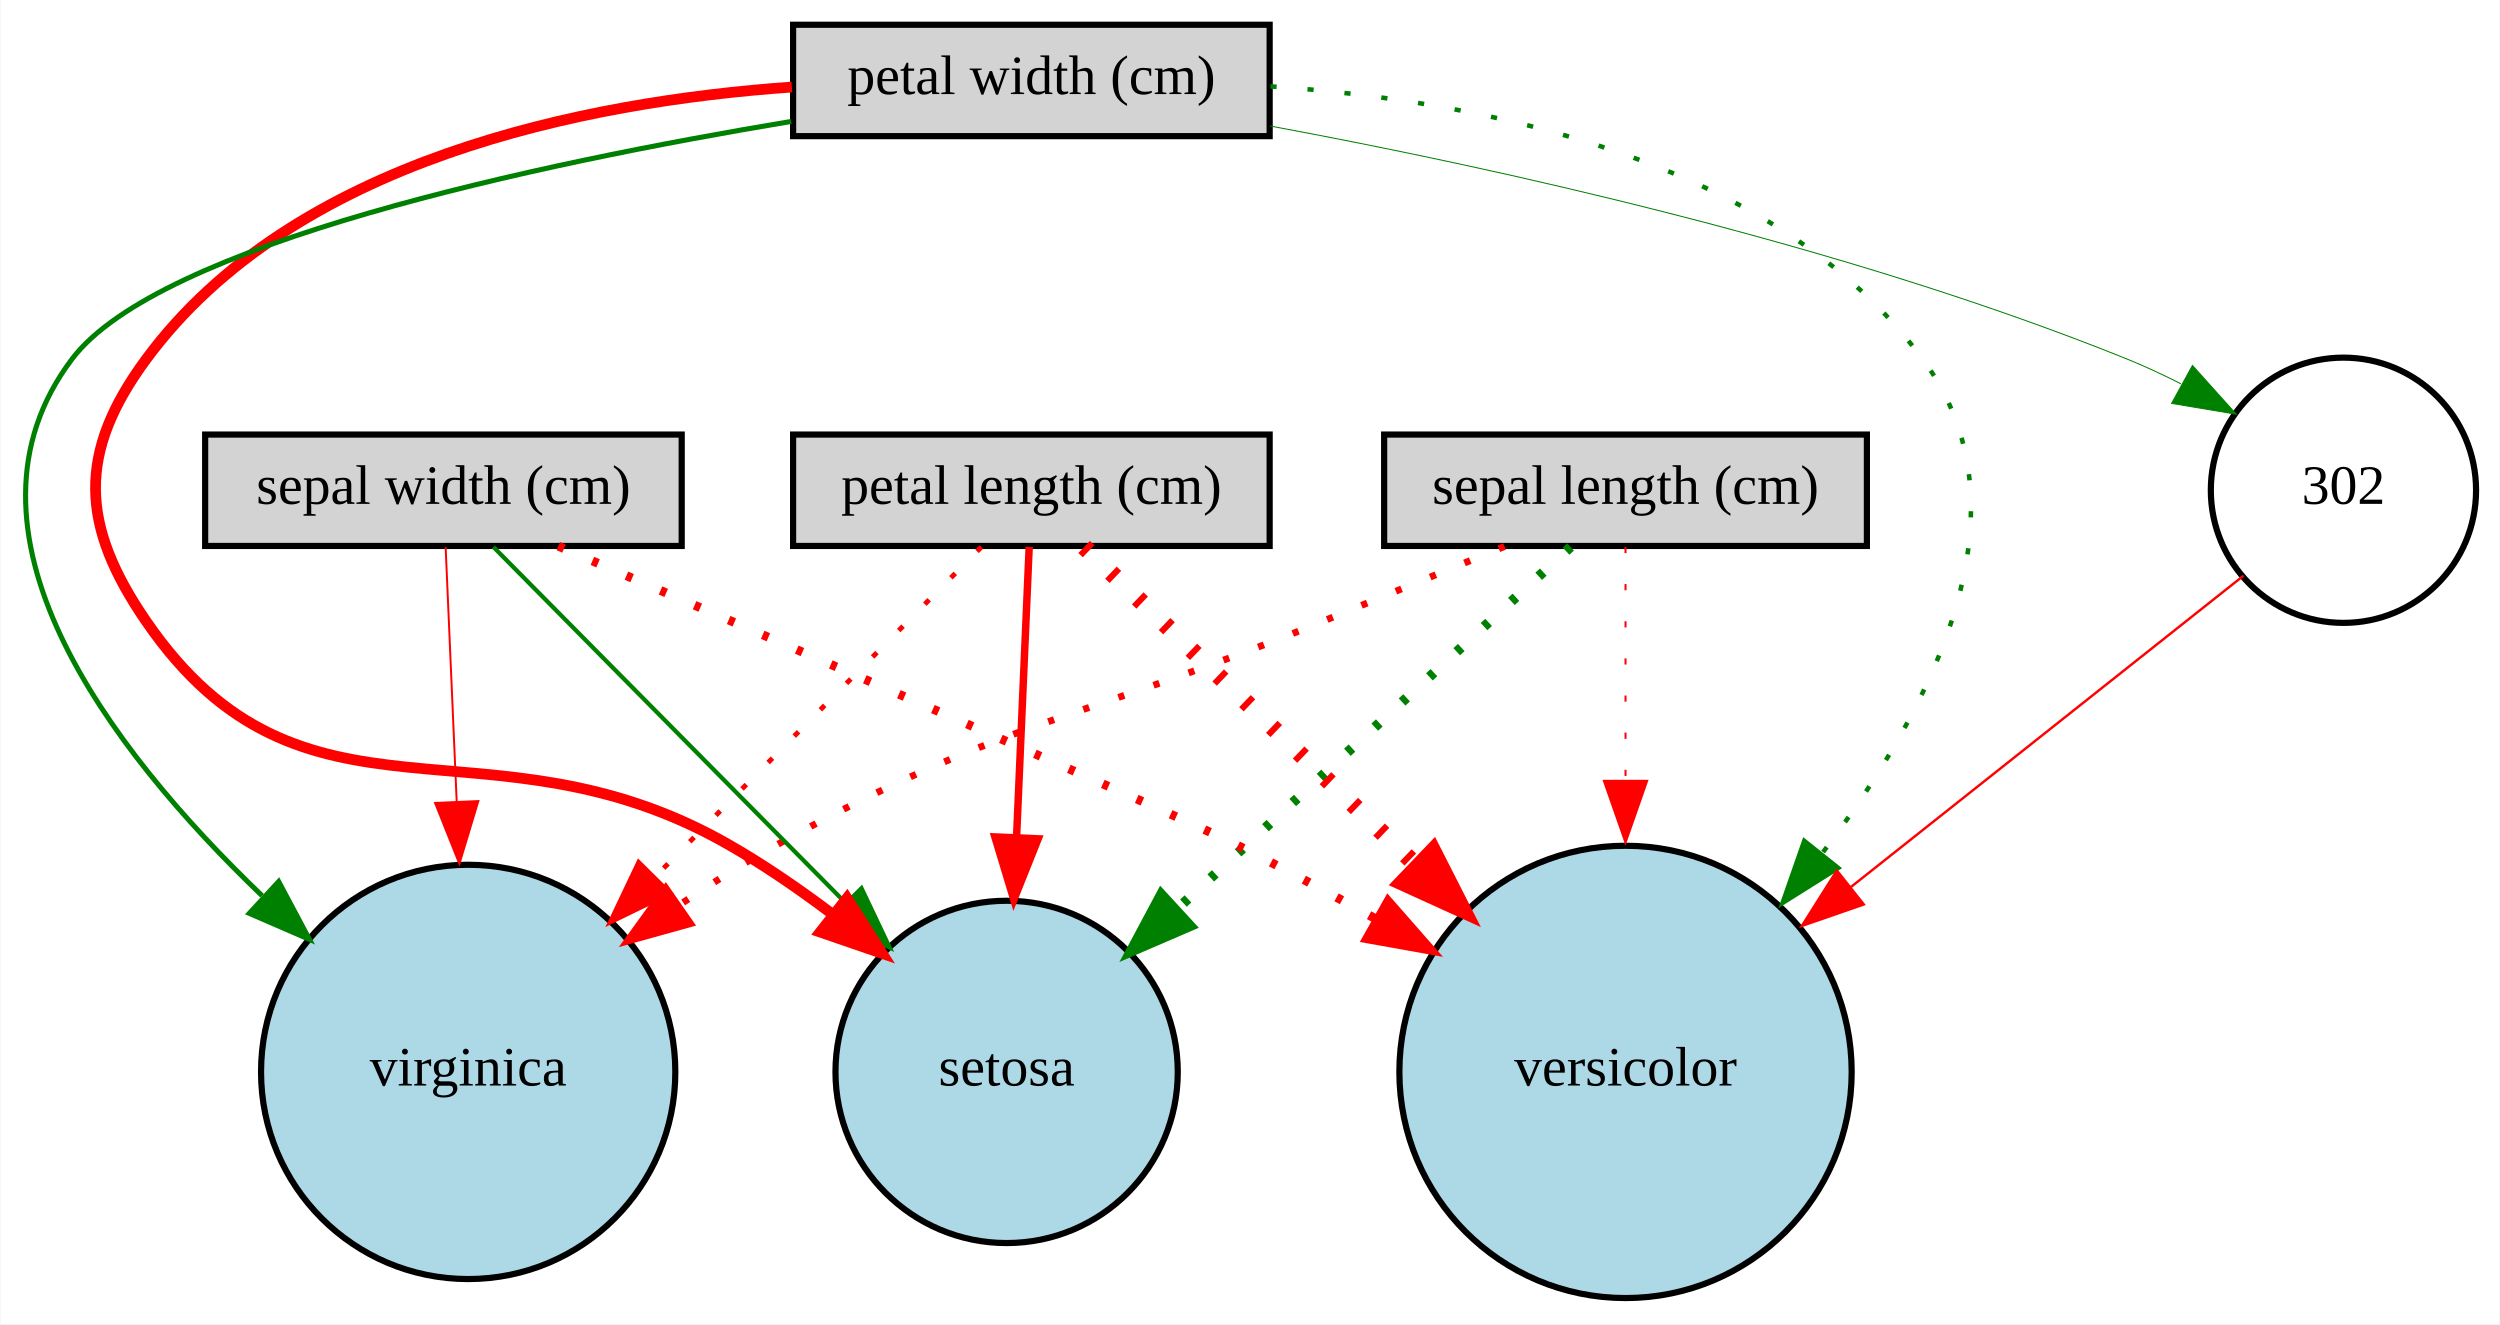
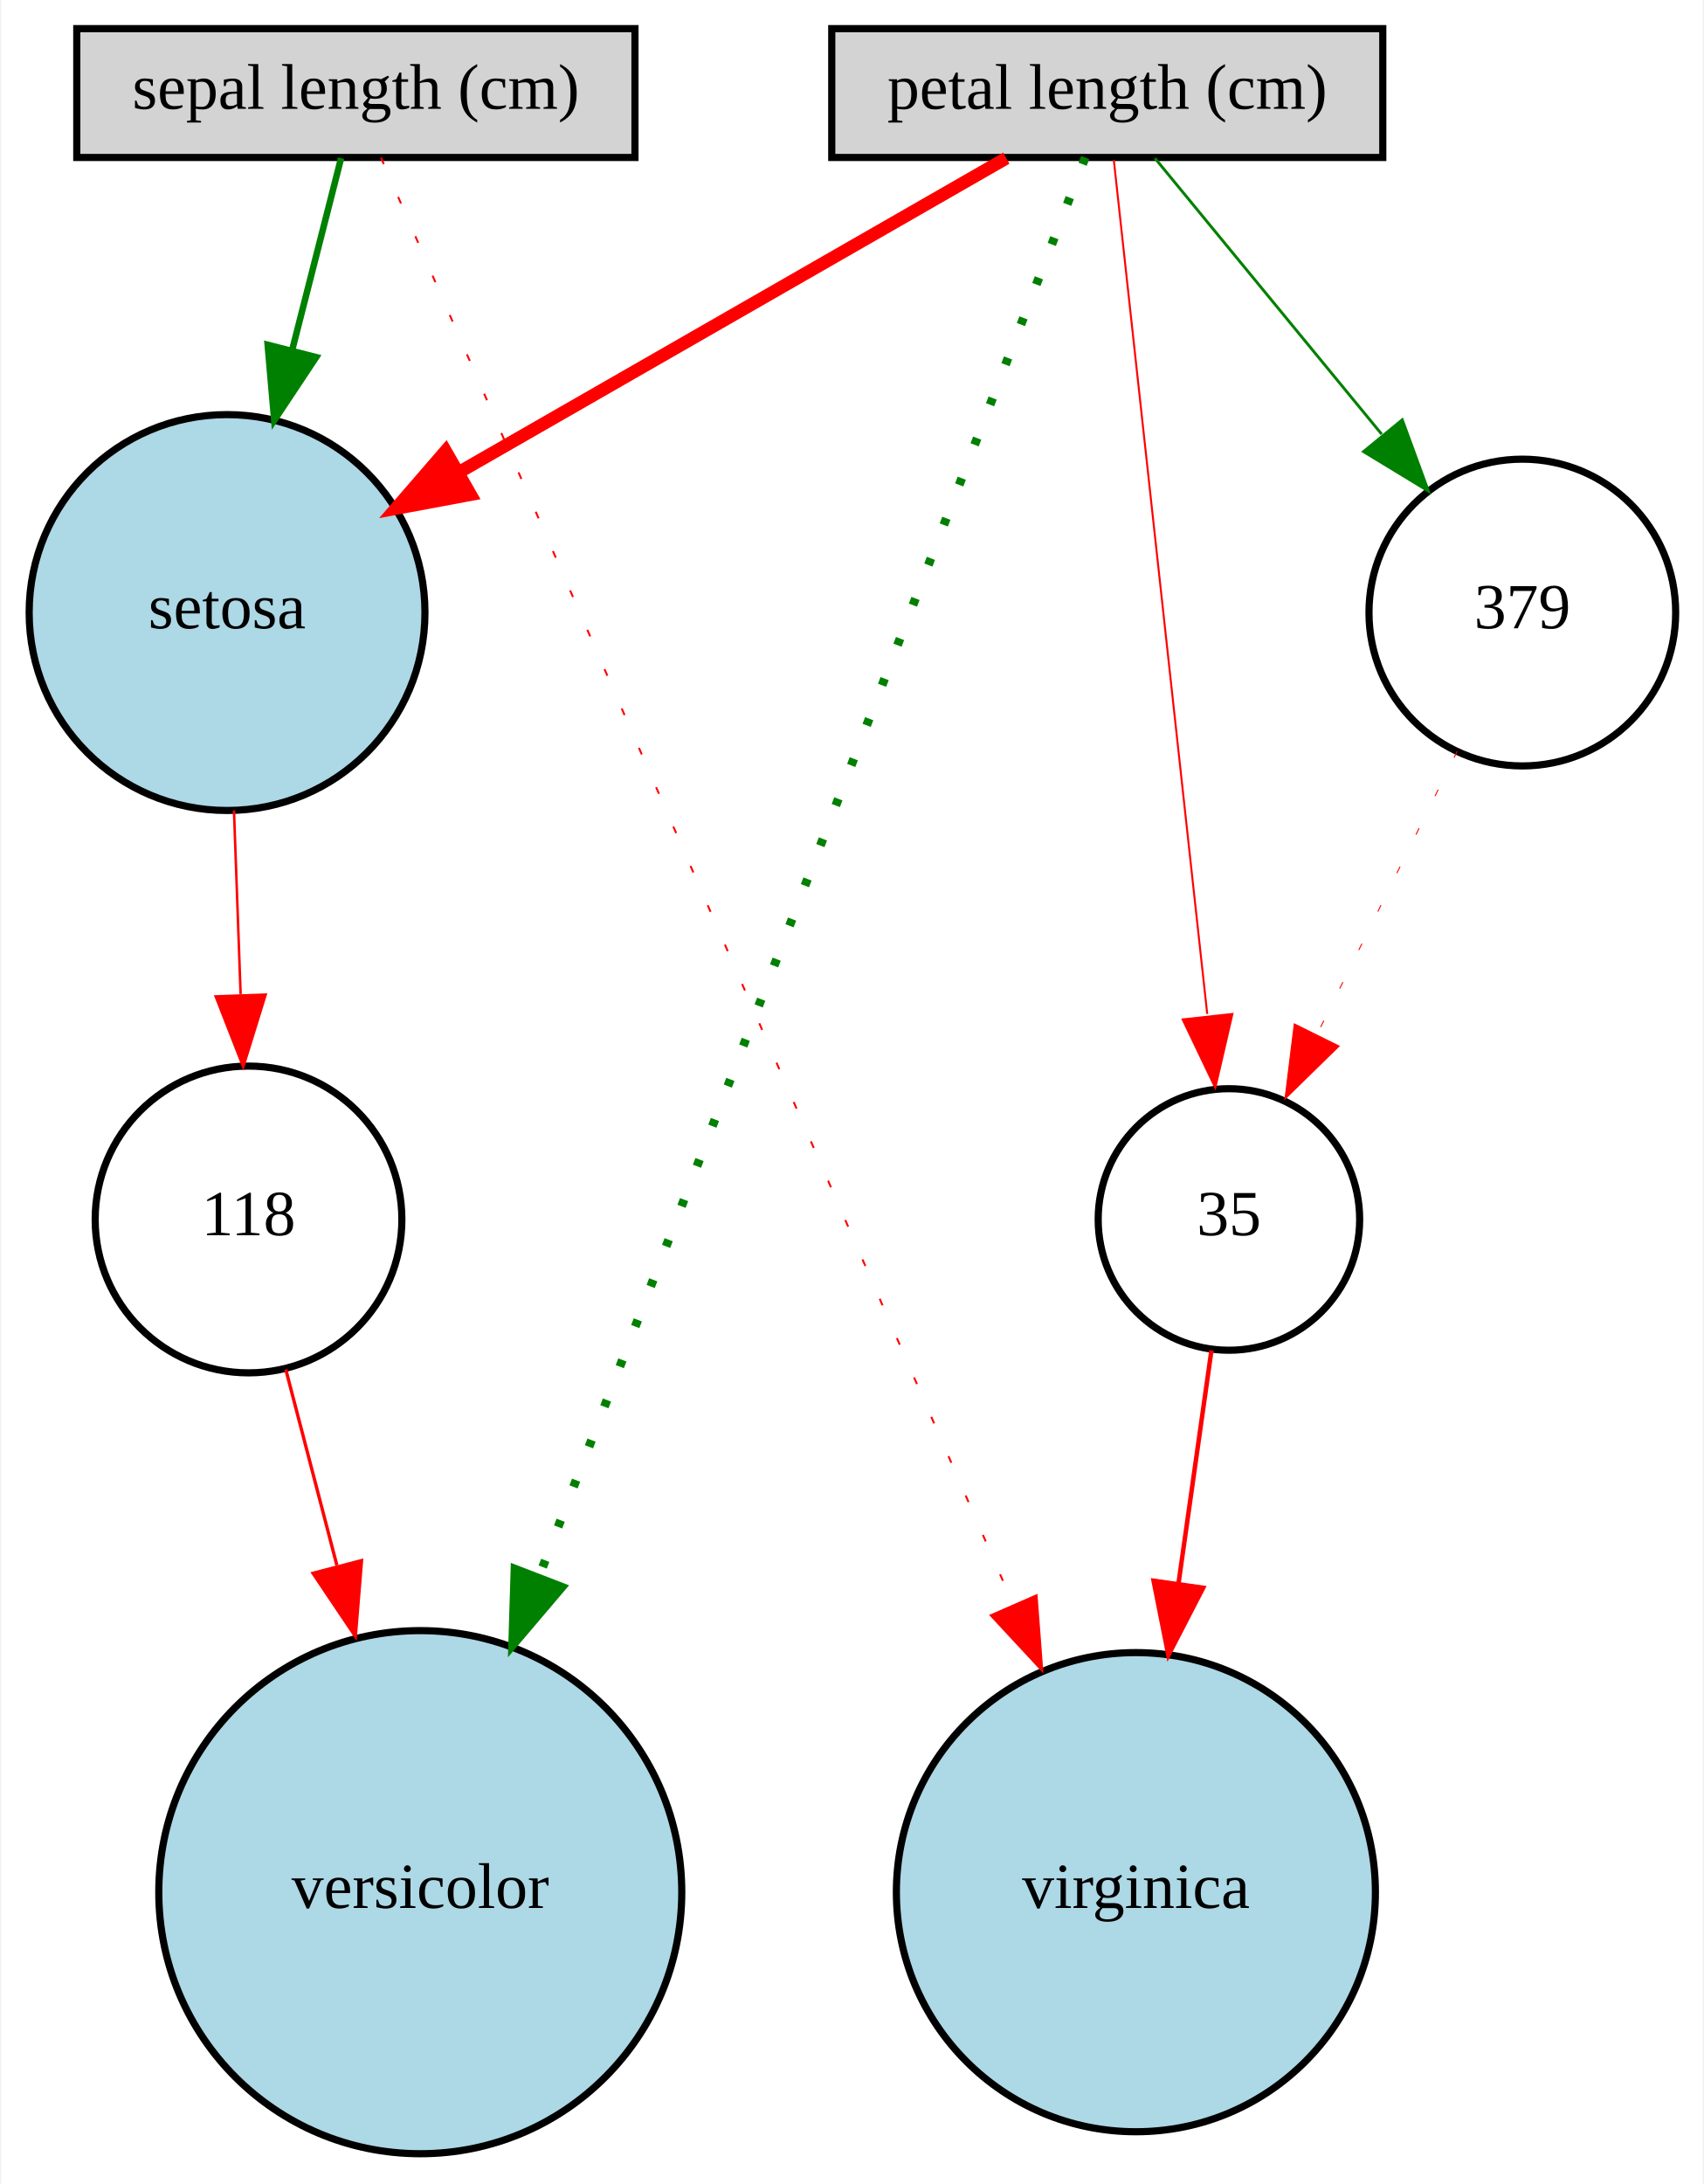
- <svg xmlns="http://www.w3.org/2000/svg" width="404pt" height="214pt" viewBox="0.00 0.00 403.78 213.97">
-   <g id="graph0" class="graph" transform="scale(1 1) rotate(0) translate(4 209.966)">
-     <polygon fill="white" stroke="none" points="-4,4 -4,-209.966 399.779,-209.966 399.779,4 -4,4" />
+ <svg xmlns="http://www.w3.org/2000/svg" width="238pt" height="305pt" viewBox="0.00 0.00 237.79 305.12">
+   <g id="graph0" class="graph" transform="scale(1 1) rotate(0) translate(4 301.12)">
+     <polygon fill="white" stroke="none" points="-4,4 -4,-301.12 233.79,-301.12 233.79,4 -4,4" />
    <g id="node1" class="node">
-       <polygon fill="lightgray" stroke="black" points="297.566,-139.752 219.566,-139.752 219.566,-121.752 297.566,-121.752 297.566,-139.752" />
-       <text text-anchor="middle" x="258.566" y="-128.552" font-family="Times New Roman,serif" font-size="9.00">sepal length (cm)</text>
+       <polygon fill="lightgray" stroke="black" points="84.577,-297.12 6.577,-297.12 6.577,-279.12 84.577,-279.12 84.577,-297.12" />
+       <text text-anchor="middle" x="45.577" y="-285.92" font-family="Times New Roman,serif" font-size="9.00">sepal length (cm)</text>
+     </g>
+     <g id="node3" class="node">
+       <ellipse fill="lightblue" stroke="black" cx="27.577" cy="-215.543" rx="27.654" ry="27.654" />
+       <text text-anchor="middle" x="27.577" y="-213.343" font-family="Times New Roman,serif" font-size="9.00">setosa</text>
+     </g>
+     <g id="edge1" class="edge">
+       <path fill="none" stroke="green" stroke-width="0.907" d="M43.512,-279.024C41.809,-272.343 39.264,-262.364 36.705,-252.331" />
+       <polygon fill="green" stroke="green" stroke-width="0.907" points="40.035,-251.225 34.172,-242.4 33.252,-252.955 40.035,-251.225" />
    </g>
    <g id="node5" class="node">
-       <ellipse fill="lightblue" stroke="black" cx="158.566" cy="-36.77" rx="27.654" ry="27.654" />
-       <text text-anchor="middle" x="158.566" y="-34.57" font-family="Times New Roman,serif" font-size="9.00">setosa</text>
+       <ellipse fill="lightblue" stroke="black" cx="154.577" cy="-36.77" rx="33.47" ry="33.47" />
+       <text text-anchor="middle" x="154.577" y="-34.57" font-family="Times New Roman,serif" font-size="9.00">virginica</text>
    </g>
-     <g id="edge1" class="edge">
-       <path fill="none" stroke="green" stroke-width="1.588" stroke-dasharray="1,5" d="M249.691,-121.589C235.557,-108.589 207.356,-82.648 186.05,-63.05" />
-       <polygon fill="green" stroke="green" stroke-width="1.588" points="188.28,-60.346 178.551,-56.152 183.541,-65.498 188.28,-60.346" />
+     <g id="edge2" class="edge">
+       <path fill="none" stroke="red" stroke-width="0.27" stroke-dasharray="1,5" d="M49.08,-279.106C62.501,-248.405 111.202,-136.996 137.482,-76.876" />
+       <polygon fill="red" stroke="red" stroke-width="0.27" points="140.7,-78.253 141.499,-67.688 134.286,-75.449 140.7,-78.253" />
+     </g>
+     <g id="node2" class="node">
+       <polygon fill="lightgray" stroke="black" points="189.077,-297.12 112.077,-297.12 112.077,-279.12 189.077,-279.12 189.077,-297.12" />
+       <text text-anchor="middle" x="150.577" y="-285.92" font-family="Times New Roman,serif" font-size="9.00">petal length (cm)</text>
+     </g>
+     <g id="edge3" class="edge">
+       <path fill="none" stroke="red" stroke-width="1.792" d="M136.468,-279.024C117.921,-268.382 84.786,-249.369 59.923,-235.103" />
+       <polygon fill="red" stroke="red" stroke-width="1.792" points="61.595,-232.027 51.179,-230.085 58.111,-238.098 61.595,-232.027" />
+     </g>
+     <g id="node4" class="node">
+       <ellipse fill="lightblue" stroke="black" cx="54.577" cy="-36.77" rx="36.541" ry="36.541" />
+       <text text-anchor="middle" x="54.577" y="-34.57" font-family="Times New Roman,serif" font-size="9.00">versicolor</text>
+     </g>
+     <g id="edge4" class="edge">
+       <path fill="none" stroke="green" stroke-width="1.224" stroke-dasharray="1,5" d="M147.492,-279.106C135.916,-249.038 94.535,-141.556 71.09,-80.659" />
+       <polygon fill="green" stroke="green" stroke-width="1.224" points="74.348,-79.38 67.488,-71.305 67.815,-81.895 74.348,-79.38" />
    </g>
    <g id="node6" class="node">
-       <ellipse fill="lightblue" stroke="black" cx="258.566" cy="-36.77" rx="36.541" ry="36.541" />
-       <text text-anchor="middle" x="258.566" y="-34.57" font-family="Times New Roman,serif" font-size="9.00">versicolor</text>
+       <ellipse fill="white" stroke="black" cx="167.577" cy="-130.752" rx="18.27" ry="18.27" />
+       <text text-anchor="middle" x="167.577" y="-128.552" font-family="Times New Roman,serif" font-size="9.00">35</text>
    </g>
-     <g id="edge2" class="edge">
-       <path fill="none" stroke="red" stroke-width="0.327" stroke-dasharray="1,5" d="M258.566,-121.589C258.566,-112.957 258.566,-98.618 258.566,-84.22" />
-       <polygon fill="red" stroke="red" stroke-width="0.327" points="262.066,-83.806 258.566,-73.806 255.066,-83.806 262.066,-83.806" />
+     <g id="edge6" class="edge">
+       <path fill="none" stroke="red" stroke-width="0.275" d="M151.491,-278.767C153.916,-256.604 160.597,-195.543 164.545,-159.465" />
+       <polygon fill="red" stroke="red" stroke-width="0.275" points="168.066,-159.463 165.674,-149.141 161.107,-158.701 168.066,-159.463" />
+     </g>
+     <g id="node8" class="node">
+       <ellipse fill="white" stroke="black" cx="208.577" cy="-215.543" rx="21.429" ry="21.429" />
+       <text text-anchor="middle" x="208.577" y="-213.343" font-family="Times New Roman,serif" font-size="9.00">379</text>
+     </g>
+     <g id="edge9" class="edge">
+       <path fill="none" stroke="green" stroke-width="0.398" d="M157.231,-279.024C164.919,-269.669 177.923,-253.844 188.921,-240.462" />
+       <polygon fill="green" stroke="green" stroke-width="0.398" points="191.798,-242.473 195.443,-232.525 186.39,-238.028 191.798,-242.473" />
    </g>
    <g id="node7" class="node">
-       <ellipse fill="lightblue" stroke="black" cx="71.566" cy="-36.77" rx="33.47" ry="33.47" />
-       <text text-anchor="middle" x="71.566" y="-34.57" font-family="Times New Roman,serif" font-size="9.00">virginica</text>
+       <ellipse fill="white" stroke="black" cx="30.577" cy="-130.752" rx="21.429" ry="21.429" />
+       <text text-anchor="middle" x="30.577" y="-128.552" font-family="Times New Roman,serif" font-size="9.00">118</text>
    </g>
-     <g id="edge3" class="edge">
-       <path fill="none" stroke="red" stroke-width="1.111" stroke-dasharray="1,5" d="M239.019,-121.674C230.048,-117.97 219.27,-113.525 209.566,-109.539 170.478,-93.482 158.555,-93.971 121.566,-73.539 116.299,-70.63 110.927,-67.267 105.752,-63.792" />
-       <polygon fill="red" stroke="red" stroke-width="1.111" points="107.488,-60.737 97.281,-57.898 103.49,-66.483 107.488,-60.737" />
-     </g>
-     <g id="node2" class="node">
-       <polygon fill="lightgray" stroke="black" points="106.066,-139.752 29.066,-139.752 29.066,-121.752 106.066,-121.752 106.066,-139.752" />
-       <text text-anchor="middle" x="67.566" y="-128.552" font-family="Times New Roman,serif" font-size="9.00">sepal width (cm)</text>
-     </g>
-     <g id="edge4" class="edge">
-       <path fill="none" stroke="green" stroke-width="0.691" d="M75.641,-121.589C88.293,-108.802 113.329,-83.495 132.598,-64.018" />
-       <polygon fill="green" stroke="green" stroke-width="0.691" points="135.117,-66.448 139.662,-56.877 130.141,-61.525 135.117,-66.448" />
+     <g id="edge8" class="edge">
+       <path fill="none" stroke="red" stroke-width="0.346" d="M28.543,-187.892C28.839,-179.715 29.167,-170.656 29.472,-162.244" />
+       <polygon fill="red" stroke="red" stroke-width="0.346" points="32.977,-162.17 29.842,-152.05 25.982,-161.916 32.977,-162.17" />
    </g>
    <g id="edge5" class="edge">
-       <path fill="none" stroke="red" stroke-width="1.436" stroke-dasharray="1,5" d="M86.128,-121.726C119.054,-107.47 185.208,-78.737 195.566,-73.539 202.917,-69.85 210.623,-65.712 218.023,-61.595" />
-       <polygon fill="red" stroke="red" stroke-width="1.436" points="220.194,-64.389 227.183,-56.426 216.754,-58.292 220.194,-64.389" />
-     </g>
-     <g id="edge6" class="edge">
-       <path fill="none" stroke="red" stroke-width="0.32" d="M67.921,-121.589C68.329,-112.212 69.029,-96.102 69.708,-80.496" />
-       <polygon fill="red" stroke="red" stroke-width="0.32" points="73.209,-80.532 70.147,-70.389 66.216,-80.228 73.209,-80.532" />
-     </g>
-     <g id="node3" class="node">
-       <polygon fill="lightgray" stroke="black" points="201.066,-139.752 124.066,-139.752 124.066,-121.752 201.066,-121.752 201.066,-139.752" />
-       <text text-anchor="middle" x="162.566" y="-128.552" font-family="Times New Roman,serif" font-size="9.00">petal length (cm)</text>
+       <path fill="none" stroke="red" stroke-width="0.627" d="M165.132,-112.451C163.824,-103.193 162.15,-91.353 160.523,-79.843" />
+       <polygon fill="red" stroke="red" stroke-width="0.627" points="163.981,-79.298 159.116,-69.886 157.05,-80.278 163.981,-79.298" />
    </g>
    <g id="edge7" class="edge">
-       <path fill="none" stroke="red" stroke-width="1.205" d="M162.211,-121.589C161.755,-111.103 160.933,-92.198 160.185,-74.993" />
-       <polygon fill="red" stroke="red" stroke-width="1.205" points="163.663,-74.43 159.732,-64.591 156.67,-74.734 163.663,-74.43" />
-     </g>
-     <g id="edge8" class="edge">
-       <path fill="none" stroke="red" stroke-width="2.703" stroke-dasharray="1,5" d="M171.085,-121.589C183.076,-110.1 205.615,-88.505 224.811,-70.112" />
-       <polygon fill="red" stroke="red" stroke-width="2.703" points="227.447,-72.433 232.246,-62.988 222.604,-67.379 227.447,-72.433" />
-     </g>
-     <g id="edge9" class="edge">
-       <path fill="none" stroke="red" stroke-width="0.797" stroke-dasharray="1,5" d="M154.49,-121.589C142.739,-109.712 120.304,-87.034 101.73,-68.259" />
-       <polygon fill="red" stroke="red" stroke-width="0.797" points="104.092,-65.671 94.571,-61.023 99.116,-70.594 104.092,-65.671" />
-     </g>
-     <g id="node4" class="node">
-       <polygon fill="lightgray" stroke="black" points="201.066,-205.966 124.066,-205.966 124.066,-187.966 201.066,-187.966 201.066,-205.966" />
-       <text text-anchor="middle" x="162.566" y="-194.766" font-family="Times New Roman,serif" font-size="9.00">petal width (cm)</text>
+       <path fill="none" stroke="red" stroke-width="0.462" d="M35.785,-109.793C37.893,-101.715 40.417,-92.039 42.922,-82.44" />
+       <polygon fill="red" stroke="red" stroke-width="0.462" points="46.368,-83.094 45.507,-72.534 39.595,-81.326 46.368,-83.094" />
    </g>
    <g id="edge10" class="edge">
-       <path fill="none" stroke="red" stroke-width="1.739" d="M123.87,-195.901C90.252,-193.529 43.331,-184.142 19.566,-151.966 8.363,-136.798 8.88,-125.075 19.566,-109.539 44.919,-72.68 74.713,-95.717 113.566,-73.539 119.254,-70.292 124.983,-66.36 130.358,-62.306" />
-       <polygon fill="red" stroke="red" stroke-width="1.739" points="132.773,-64.859 138.456,-55.918 128.437,-59.363 132.773,-64.859" />
-     </g>
-     <g id="edge11" class="edge">
-       <path fill="none" stroke="green" stroke-width="0.739" stroke-dasharray="1,5" d="M201.195,-196.01C235.064,-193.735 282.54,-184.43 306.566,-151.966 324.419,-127.843 308.546,-96.087 290.41,-72.187" />
-       <polygon fill="green" stroke="green" stroke-width="0.739" points="292.923,-69.724 283.952,-64.087 287.449,-74.088 292.923,-69.724" />
-     </g>
-     <g id="edge12" class="edge">
-       <path fill="none" stroke="green" stroke-width="0.819" d="M123.754,-190.343C82.581,-183.491 21.563,-170.489 7.566,-151.966 -13.295,-124.359 13.294,-89.198 38.272,-65.233" />
-       <polygon fill="green" stroke="green" stroke-width="0.819" points="40.943,-67.53 45.918,-58.175 36.196,-62.386 40.943,-67.53" />
-     </g>
-     <g id="node8" class="node">
-       <ellipse fill="white" stroke="black" cx="374.566" cy="-130.752" rx="21.429" ry="21.429" />
-       <text text-anchor="middle" x="374.566" y="-128.552" font-family="Times New Roman,serif" font-size="9.00">302</text>
-     </g>
-     <g id="edge13" class="edge">
-       <path fill="none" stroke="green" stroke-width="0.164" d="M201.171,-189.599C237.697,-182.829 293.614,-170.516 339.566,-151.966 342.465,-150.795 345.416,-149.419 348.312,-147.946" />
-       <polygon fill="green" stroke="green" stroke-width="0.164" points="350.17,-150.919 357.248,-143.035 346.798,-144.784 350.17,-150.919" />
-     </g>
-     <g id="edge14" class="edge">
-       <path fill="none" stroke="red" stroke-width="0.395" d="M358.436,-116.963C342.097,-104.006 316.264,-83.522 294.966,-66.633" />
-       <polygon fill="red" stroke="red" stroke-width="0.395" points="297.064,-63.83 287.054,-60.359 292.715,-69.315 297.064,-63.83" />
+       <path fill="none" stroke="red" stroke-width="0.138" stroke-dasharray="1,5" d="M199.478,-196.169C193.725,-184.553 186.216,-169.39 179.929,-156.694" />
+       <polygon fill="red" stroke="red" stroke-width="0.138" points="182.983,-154.973 175.408,-147.565 176.71,-158.08 182.983,-154.973" />
    </g>
  </g>
</svg>
